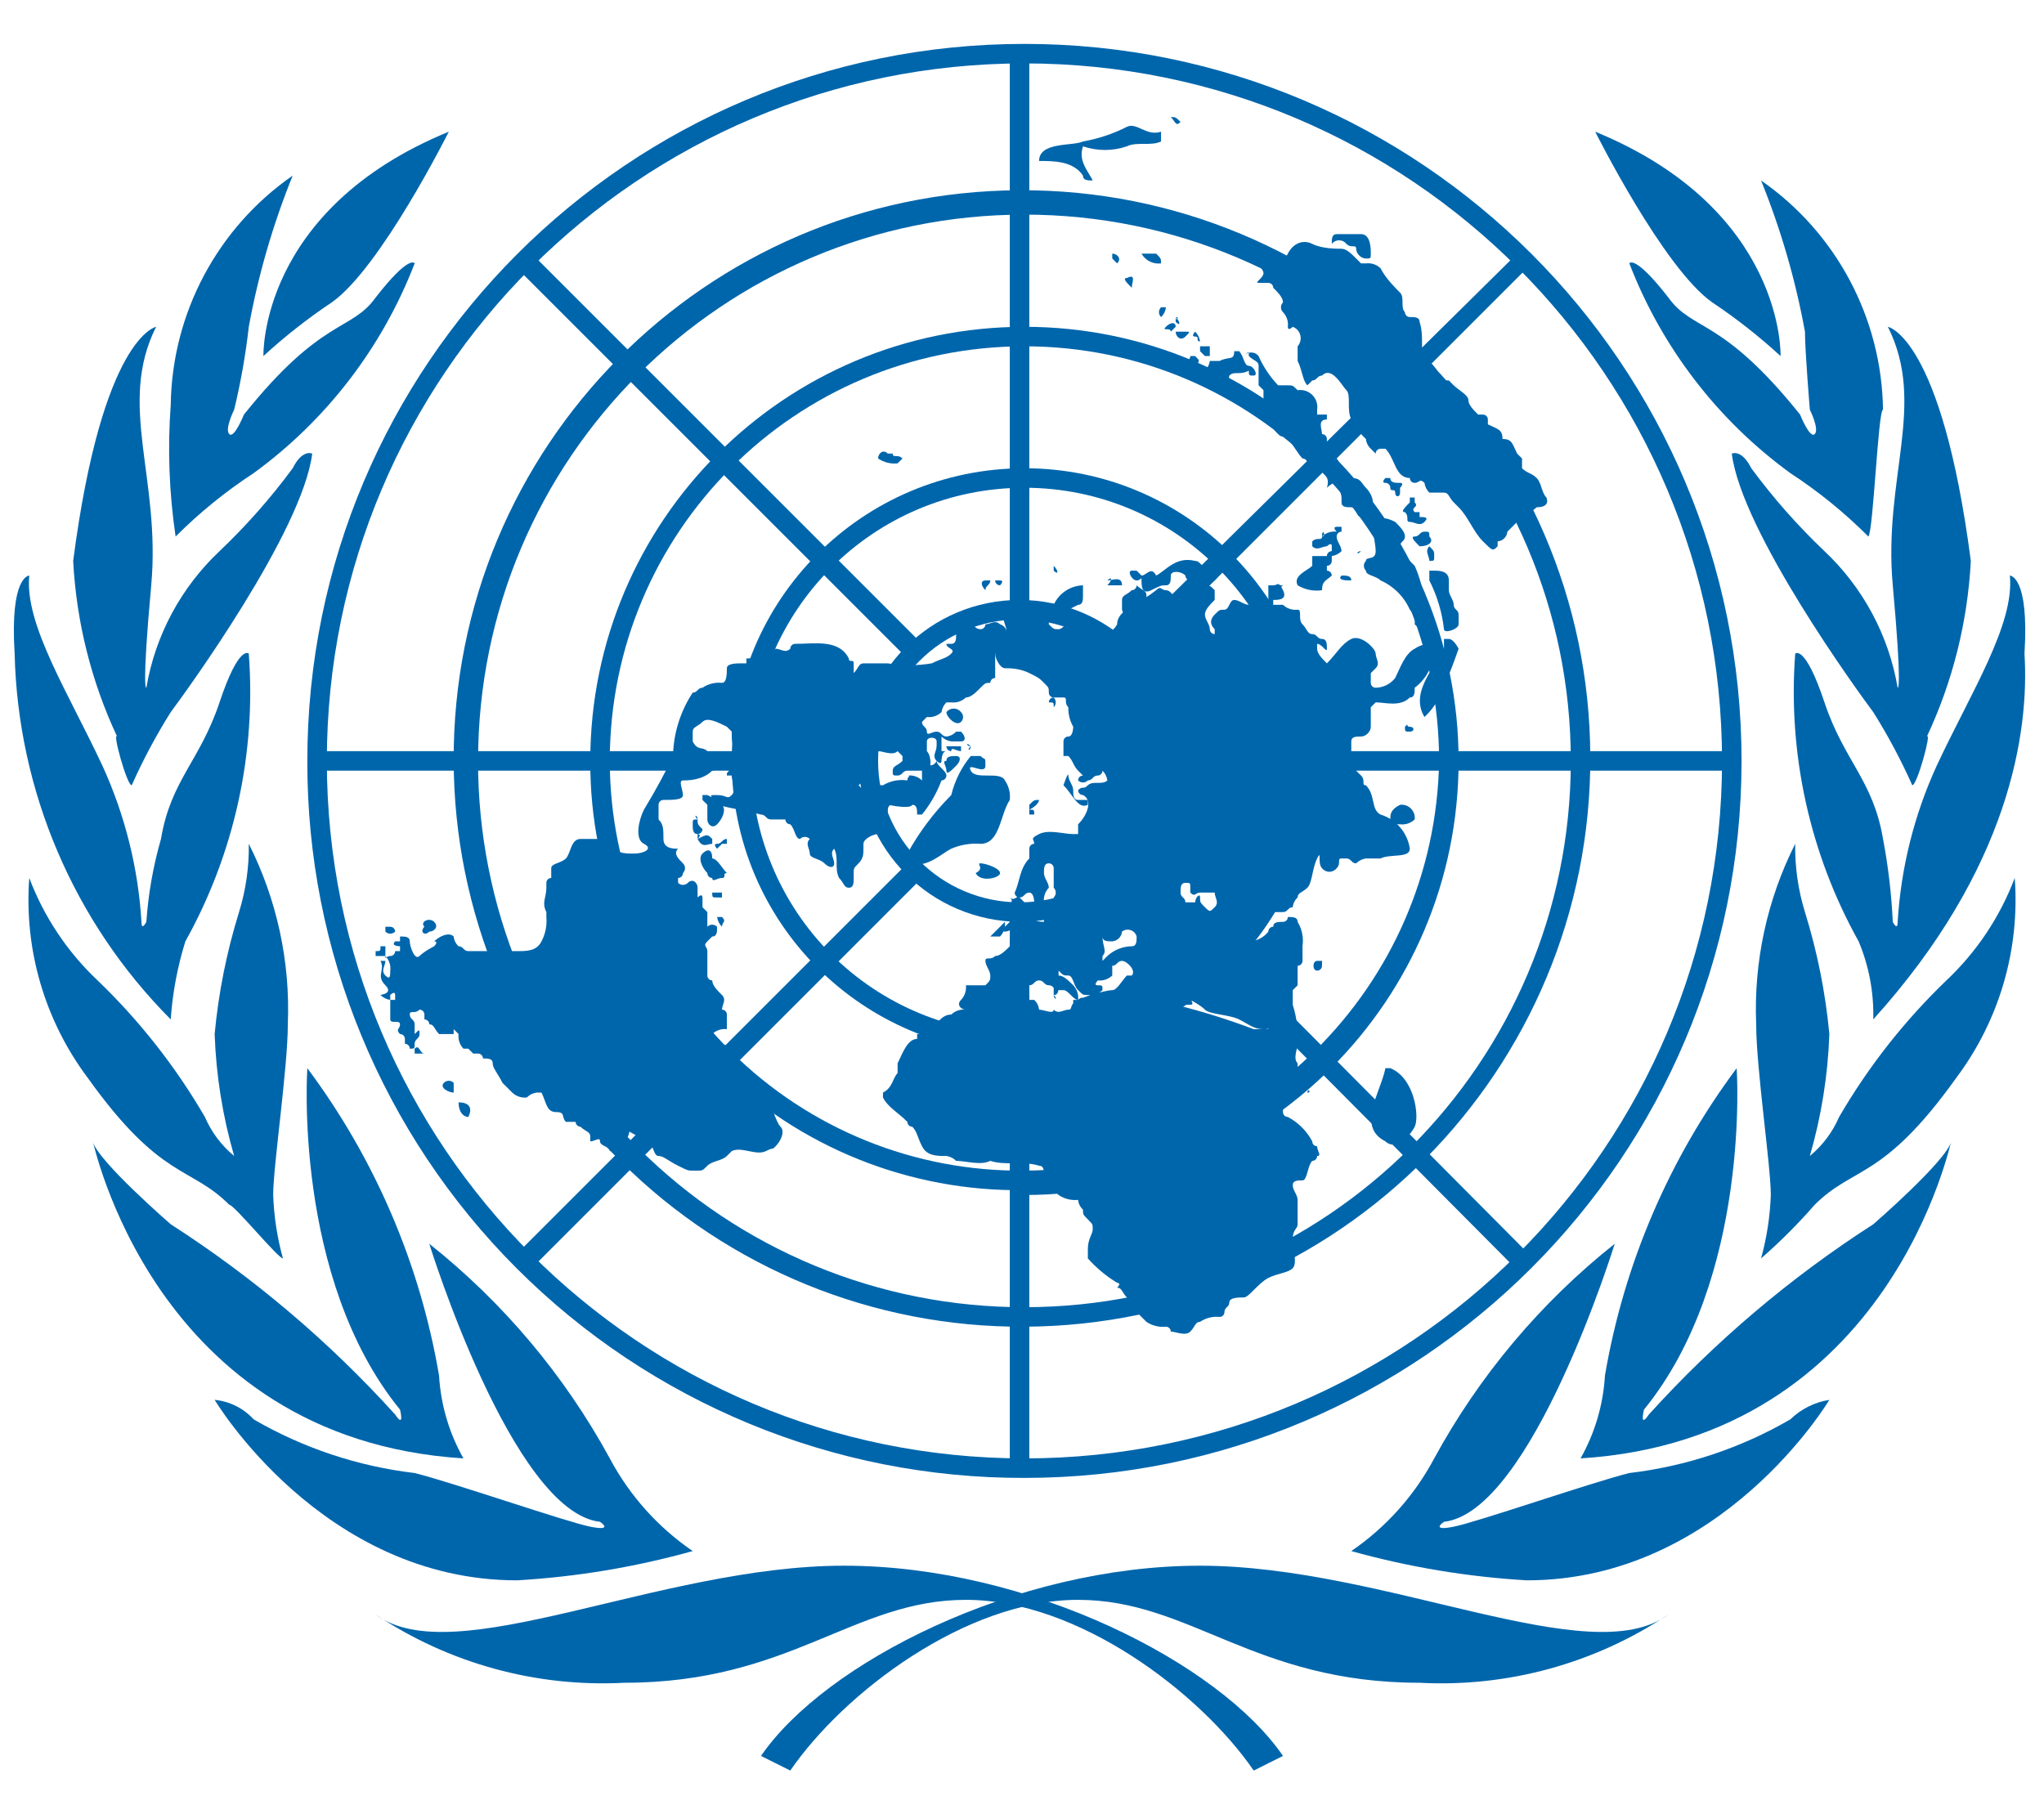
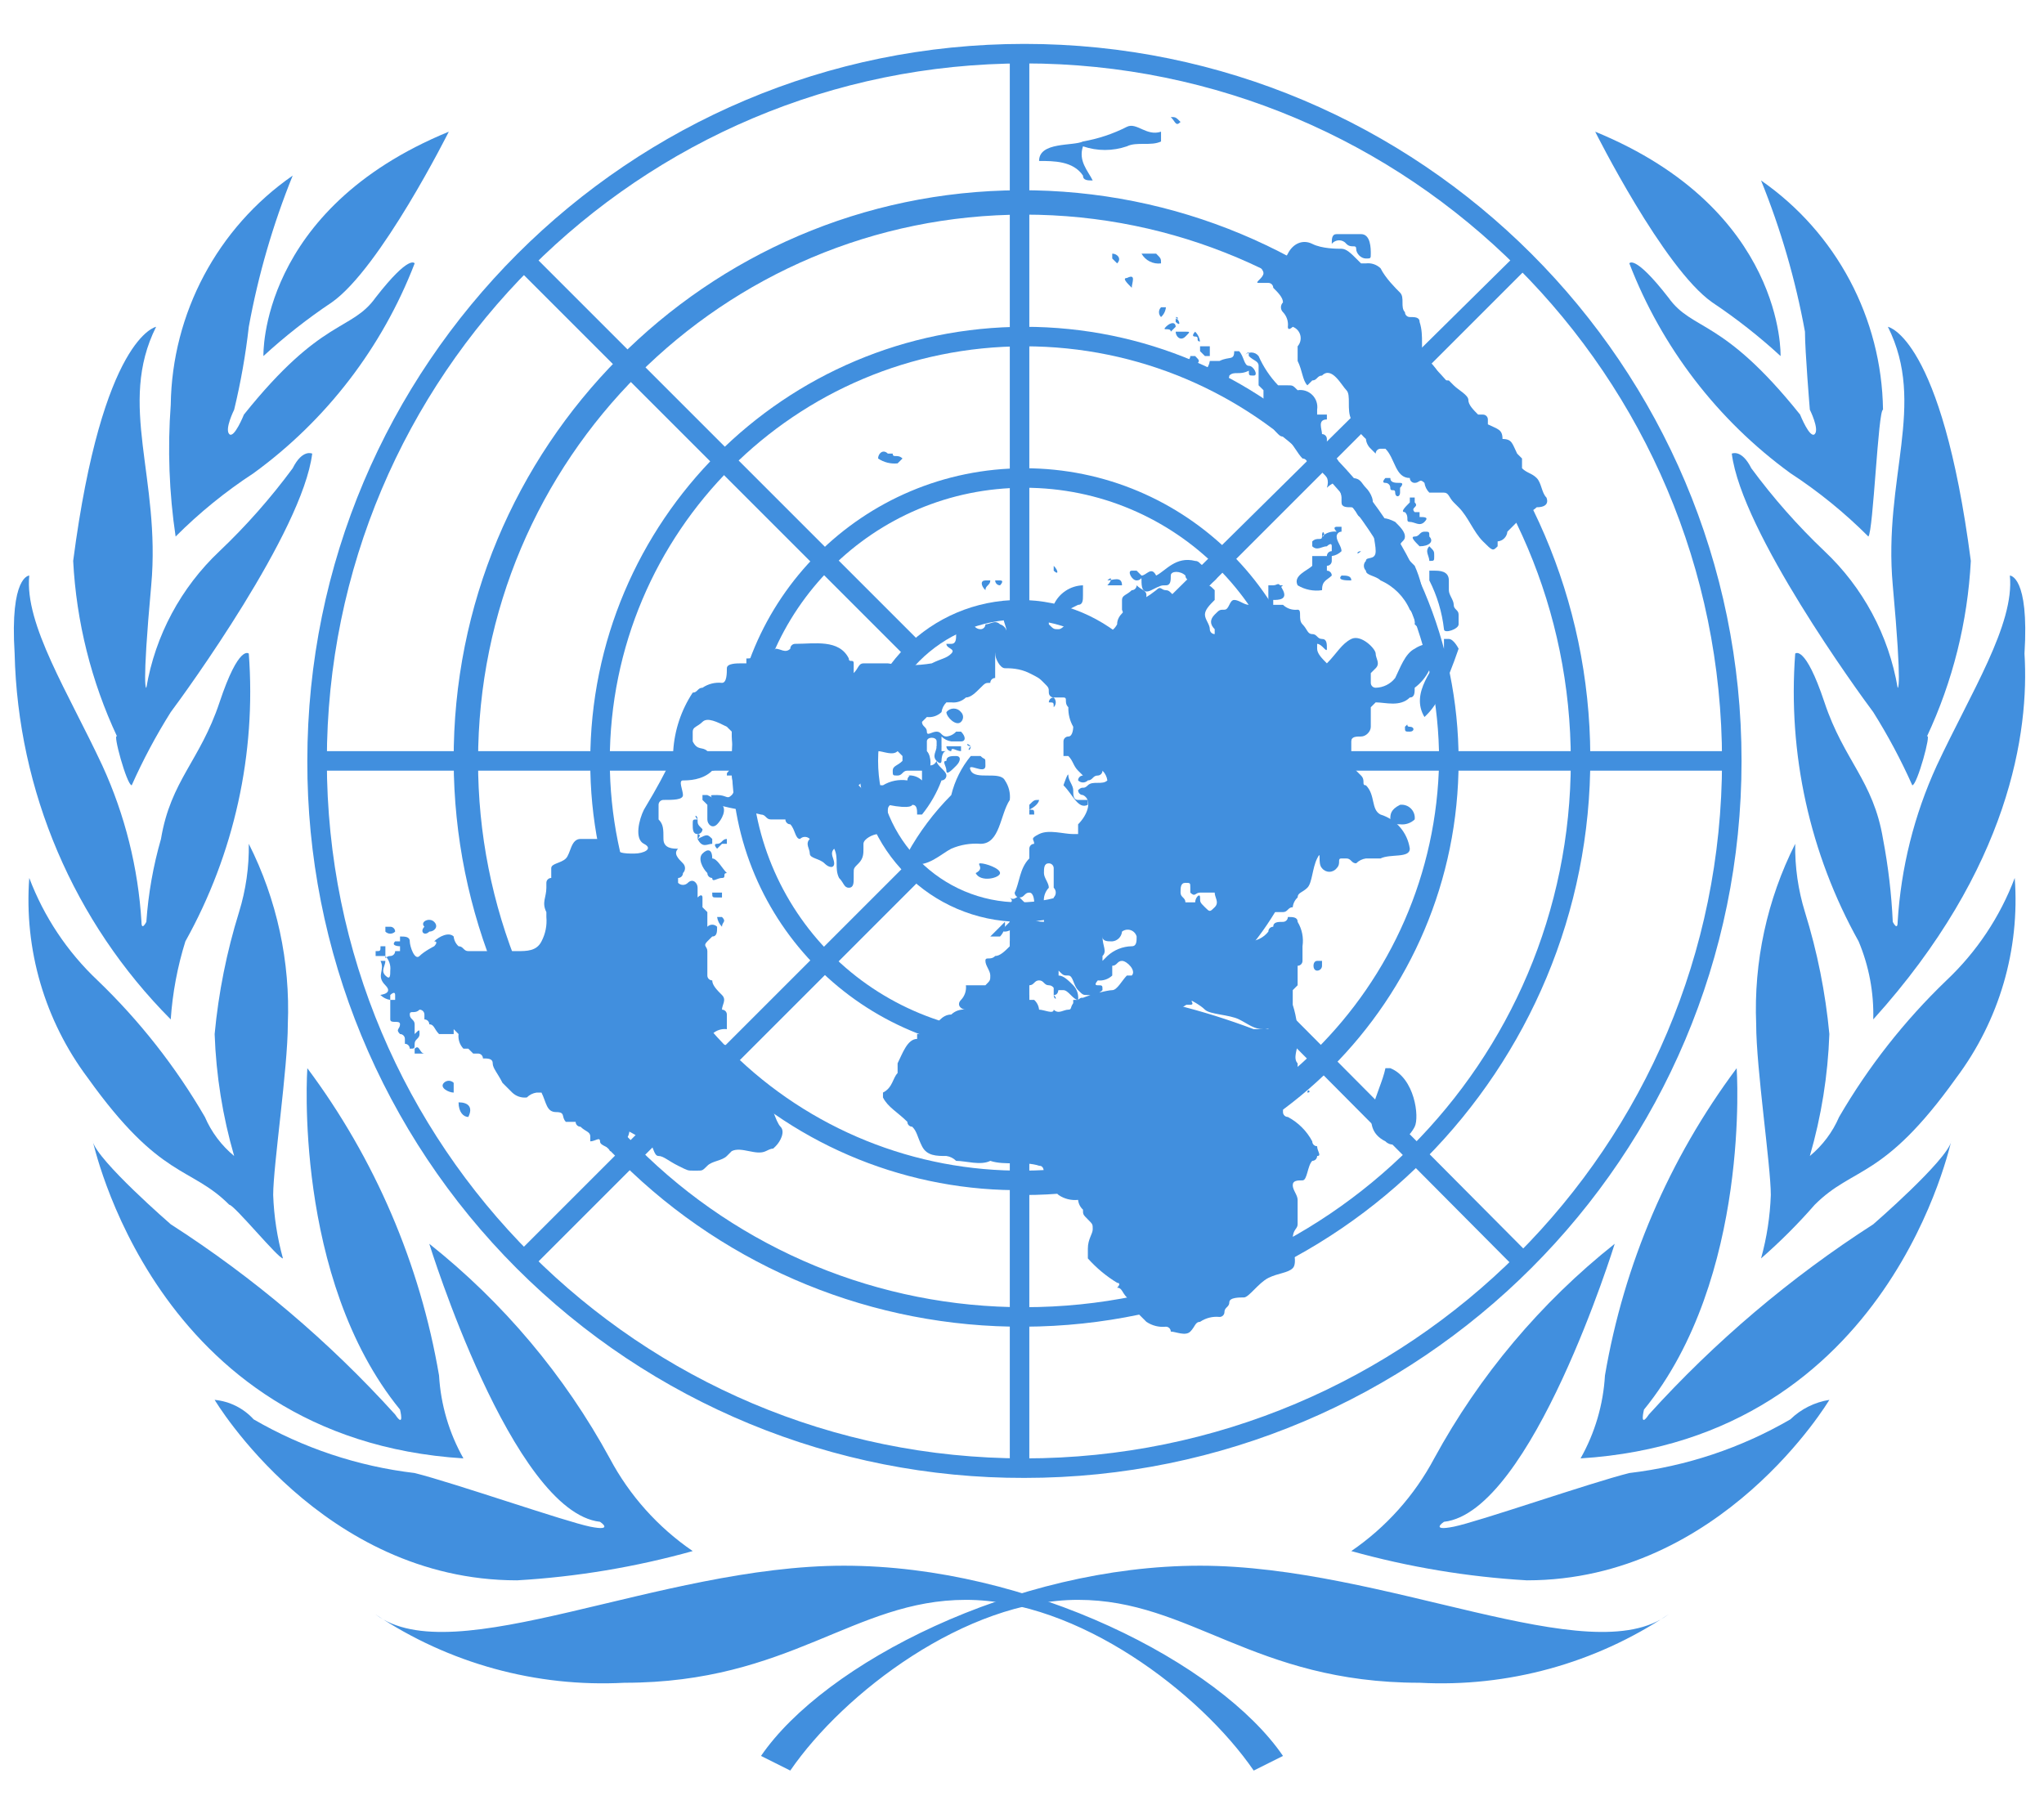
<svg xmlns="http://www.w3.org/2000/svg" id="Layer_1" data-name="Layer 1" viewBox="0 0 41.9 37">
  <defs>
-     <style>.cls-1{fill:#0066ac;}</style>
+     <style>.cls-1{fill:#418fde;}</style>
  </defs>
  <g id="Page-1">
    <g id="Artboard">
      <g id="ocha-logo">
        <g id="Group">
          <path id="Shape" class="cls-1" d="M17.6,15.6a3.3,3.3,0,1,1,3.3,3.3v-.4A2.9,2.9,0,1,0,18,15.6a2.9,2.9,0,0,0,2.9,2.9v.4a3.33,3.33,0,0,1-3.3-3.3" />
          <path id="Shape-2" data-name="Shape" class="cls-1" d="M15,15.6a6,6,0,1,1,6,6v-.4a5.6,5.6,0,1,0-5.6-5.6A5.59,5.59,0,0,0,21,21.2v.4a6,6,0,0,1-6-6" />
          <path id="Shape-3" data-name="Shape" class="cls-1" d="M12.1,15.6A8.9,8.9,0,1,1,21,24.5V24a8.54,8.54,0,0,0,8.5-8.4,8.5,8.5,0,1,0-17,0A8.41,8.41,0,0,0,21,24v.4a8.77,8.77,0,0,1-8.9-8.8" />
          <path id="Shape-4" data-name="Shape" class="cls-1" d="M9.3,15.6A11.65,11.65,0,1,1,21,27.2v-.4A11.2,11.2,0,1,0,9.8,15.6,11.18,11.18,0,0,0,21,26.8v.4A11.63,11.63,0,0,1,9.3,15.6" />
          <path id="Shape-5" data-name="Shape" class="cls-1" d="M6.3,15.6A14.7,14.7,0,1,1,21,30.3v-.4A14.3,14.3,0,1,0,6.7,15.6,14.3,14.3,0,0,0,21,29.9v.4A14.66,14.66,0,0,1,6.3,15.6" />
          <rect id="Rectangle-path" class="cls-1" x="20.7" y="1.1" width="0.4" height="11.4" />
          <polygon id="Shape-6" data-name="Shape" class="cls-1" points="10.6 5.5 10.9 5.2 18.9 13.2 18.6 13.5 10.6 5.5" />
          <rect id="Rectangle-path-2" data-name="Rectangle-path" class="cls-1" x="6.5" y="15.4" width="11.4" height="0.4" />
          <polygon id="Shape-7" data-name="Shape" class="cls-1" points="10.6 25.7 18.6 17.7 18.9 18 10.9 26 10.6 25.7" />
          <rect id="Rectangle-path-3" data-name="Rectangle-path" class="cls-1" x="20.7" y="18.7" width="0.4" height="11.4" />
          <rect id="Rectangle-path-4" data-name="Rectangle-path" class="cls-1" x="26.94" y="16.11" width="0.4" height="11.3" transform="translate(-7.45 25.47) rotate(-44.83)" />
          <rect id="Rectangle-path-5" data-name="Rectangle-path" class="cls-1" x="24.1" y="15.4" width="11.4" height="0.4" />
          <polygon id="Shape-8" data-name="Shape" class="cls-1" points="23 13.2 31.1 5.2 31.3 5.5 23.3 13.5 23 13.2" />
          <path id="Shape-9" data-name="Shape" class="cls-1" d="M18.7,16.5c.1,0,.1.1.1.2h.1a2.51,2.51,0,0,0,.4-.7.1.1,0,0,0,.1-.1c0-.1-.2-.2-.2-.3-.1.2-.3,0-.4.1v.1h.1V16h0a.37.37,0,0,0-.3-.1c.1,0,0,0,0,.1a.75.75,0,0,0-.5.1c-.1,0-.1,0-.2-.1-.1.1-.1.2-.2.2l-.1-.1c.1-.1.2-.1.2-.2v-.3c.1-.1.1-.2.2-.2s.3.1.4,0l.1.1v.1c-.1.1-.2.1-.2.2s0,.1.1.1.1-.1.2-.1.1,0,.1,0H19c.1,0,.1-.3,0-.4v-.2c0-.1.2-.1.2,0v.1s0,.1.1,0h0v-.2a.35.35,0,0,0,.2.1h.2c.1,0,.1-.1,0-.2h-.1a.31.31,0,0,1-.2.1c-.1,0-.1-.1-.2-.1s-.2.1-.2,0-.1-.1-.1-.2l.1-.1a.37.37,0,0,0,.3-.1.35.35,0,0,1,.1-.2h.1a.37.37,0,0,0,.3-.1c.1,0,.2-.1.3-.2s.1-.1.2-.1a.1.1,0,0,1,.1-.1v-.5a.1.1,0,0,1,.1-.1h-.1s-.1-.1,0-.1.2,0,.2-.1a.19.19,0,0,0-.1-.3c-.1-.1-.2,0-.3,0a.1.1,0,0,1-.1.1c-.1,0-.2-.1-.1-.2h0v-.1h-.1l-.3.3V13h0c0,.1,0,.2-.1.2h-.1c0,.1.2.1.1.2s-.2.1-.4.2a2.72,2.72,0,0,1-.9,0h-.5c-.1,0-.1.1-.2.2h0v-.2c0-.1-.1,0-.1-.1-.2-.4-.7-.3-1.1-.3a.1.1,0,0,0-.1.1c-.1.1-.2,0-.3,0l-.1.1c-.1,0-.2-.1-.3,0s-.1.1-.2.1v.1h-.1c-.1,0-.3,0-.3.1h0c0,.1,0,.3-.1.3a.6.6,0,0,0-.4.1c-.1,0-.1.1-.2.1a2.45,2.45,0,0,0-.4,1.2h0v.1c-.2.4-.3.6-.6,1.1-.1.2-.2.6,0,.7s0,.2-.2.2-.4,0-.4-.2-.2-.1-.3-.1h-.4c-.2,0-.2.3-.3.4s-.3.1-.3.2V18a.1.1,0,0,0-.1.1v.1c0,.2-.1.3,0,.5v.1a.9.9,0,0,1-.1.5c-.1.2-.3.2-.5.2h-1c-.1,0-.1-.1-.2-.1a.31.31,0,0,1-.1-.2c-.1-.1-.3,0-.4.1.1,0,0,.1,0,.1s-.2.1-.3.2-.2-.2-.2-.3-.1-.1-.2-.1v.1H8.1c-.1.1.1.1.1.1v.1H8.1a.1.1,0,0,1-.1.1H8c-.1,0-.1.1-.1,0v-.2H7.8c0,.1,0,.1-.1.1v.1h.2a.37.37,0,0,1,.1.3H8c0,.1,0,.2-.1.1s0-.2,0-.3H7.8c.1.2-.1.3.1.5s-.2.2-.1.2a.35.35,0,0,0,.2.1v-.1s.1-.1.1,0v.1H8v.4c0,.1.2,0,.2.1s-.1.1,0,.2a.1.1,0,0,1,.1.1v.1a.1.1,0,0,1,.1.1c.1,0,.1,0,.1-.1s.1-.1.1-.2,0-.1-.1,0V21c0-.1-.1-.1-.1-.2s.1,0,.2-.1a.1.1,0,0,1,.1.1v.1a.1.1,0,0,1,.1.1c.1,0,.1.1.2.2h.3v-.1l.1.1a.37.37,0,0,0,.1.3h.1l.1.1h.1a.1.1,0,0,1,.1.1h0c.1,0,.2,0,.2.1s.1.2.2.4a29772.51,29772.51,0,0,1,.2.2.37.37,0,0,0,.3.1.35.35,0,0,1,.2-.1h.1c.1.2.1.4.3.4s.1.1.2.2h.2a.1.1,0,0,0,.1.1c.1.1.2.1.2.2v.1c.1,0,.2-.1.2,0s.2.1.2.2h.1v-.1c0-.1.1,0,.2-.1s.1-.2.1-.2.2.1.3.2h.1c.1.1.1.3.2.3s.2.1.4.2.2.1.3.1h.1c.1,0,.1,0,.2-.1s.3-.1.4-.2l.1-.1c.2-.1.5.1.7,0s.1,0,.2-.1.2-.3.1-.4-.2-.5-.3-.7l-.3-.3h-.1c-.1,0-.1-.1-.1-.2a.1.1,0,0,1-.1-.1v-.3c-.1,0-.2-.1-.4-.1a.1.1,0,0,1-.1-.1v-.1a.37.37,0,0,1,.3-.1v-.3a.1.1,0,0,0-.1-.1c0-.1.1-.2,0-.3s-.2-.2-.2-.3a.1.1,0,0,1-.1-.1v-.5c0-.1-.1-.1,0-.2l.1-.1c.1,0,.1-.1.1-.2a.14.14,0,0,0-.2,0v-.3l-.1-.1v-.2s0-.1-.1,0v-.2c0-.1-.1-.2-.2-.1h0a.14.14,0,0,1-.2,0V18a.1.1,0,0,0,.1-.1.14.14,0,0,0,0-.2c-.1-.1-.2-.2-.1-.3-.1,0-.3,0-.3-.2s0-.3-.1-.4v-.3a.1.1,0,0,1,.1-.1c.2,0,.4,0,.4-.1s-.1-.3,0-.3.4,0,.6-.2c.1,0,.1-.1,0-.2a.35.35,0,0,0-.1-.2c-.1-.1-.2,0-.3-.2V15c0-.1.1-.1.2-.2s.3,0,.5.1l.1.1v.1c0,.2.1.4,0,.6s-.1.1-.1.2H15c0,.1.1.3,0,.4s-.1,0-.3,0-.1,0-.1.1l.1.1c.4.1.5.1.9.2.1,0,.1.1.2.1h.3a.1.1,0,0,0,.1.1c.1.1.1.3.2.3a.14.14,0,0,1,.2,0c-.1.1,0,.2,0,.3s.2.1.3.2.2.1.2,0-.1-.2,0-.3c.1.2,0,.4.1.6h0c.1.1.1.2.2.2s.1-.1.1-.2v-.1c0-.1,0-.1.1-.2s.1-.2.1-.3v-.1c0-.1.2-.2.3-.2V17c.1,0,0-.2.1-.2s.1-.1.1-.2.1-.1,0-.1c.5.1.5,0,.5,0" />
          <path id="Shape-10" data-name="Shape" class="cls-1" d="M14.5,16.3h-.1v.1l.1.1v.3c0,.1.1.2.2.1s.2-.3.1-.4-.1-.1-.3-.2" />
          <path id="Shape-11" data-name="Shape" class="cls-1" d="M14.3,17.2h0c.1.2.2.1.3.1v-.1c-.1-.1-.1-.1-.3,0,.1-.1,0-.1,0-.1v.1" />
          <path id="Shape-12" data-name="Shape" class="cls-1" d="M14.6,17.6c0-.2-.1-.2-.2-.1s0,.3.1.4a.1.1,0,0,0,.1.1c0,.1.1,0,.2,0s0-.1.1-.1c-.1-.1-.2-.3-.3-.3" />
          <path id="Shape-13" data-name="Shape" class="cls-1" d="M14.3,16.8c0-.1-.1-.1,0,0-.1,0-.1,0-.1.1s0,.2.1.2a.1.1,0,0,0,.1-.1c-.1-.1-.1-.1-.1-.2" />
          <path id="Shape-14" data-name="Shape" class="cls-1" d="M14.7,17.4l.1-.1h.1v-.1c-.1,0-.1.1-.2.1s0,.1,0,.1" />
          <path id="Shape-15" data-name="Shape" class="cls-1" d="M14.6,18.3c0,.1,0,.1.1.1h.1v-.1h-.2" />
          <path id="Shape-16" data-name="Shape" class="cls-1" d="M14.8,19c0-.1.1-.1,0-.2h-.1a.35.35,0,0,0,.1.2" />
          <path id="Shape-17" data-name="Shape" class="cls-1" d="M8.5,21.5v.1h.2c-.1,0-.1-.2-.2-.1" />
          <path id="Shape-18" data-name="Shape" class="cls-1" d="M9.1,22.2c-.1.1.1.2.2.2v-.2a.14.14,0,0,0-.2,0" />
          <path id="Shape-19" data-name="Shape" class="cls-1" d="M9.4,22.6c0,.2.1.3.2.3.1-.2,0-.3-.2-.3" />
          <path id="Shape-20" data-name="Shape" class="cls-1" d="M19.5,17.4a1.27,1.27,0,0,1,.6-.1c.4,0,.4-.6.6-.9a.6.6,0,0,0-.1-.4c-.1-.2-.6,0-.7-.2s.3.1.3-.1,0-.1-.1-.2h-.2a2,2,0,0,0-.4.8,5.38,5.38,0,0,0-.9,1.2c0,.1,0,.1.1.2.3.1.6-.2.8-.3" />
          <path id="Shape-21" data-name="Shape" class="cls-1" d="M21.3,16.4c-.1,0-.1,0-.2.1v.2h.1c0-.1,0-.1-.1-.1.2-.1.2-.2.2-.2" />
          <path id="Shape-22" data-name="Shape" class="cls-1" d="M20,17.9c.1.2.5.1.5,0s-.3-.2-.4-.2.1.1-.1.2" />
          <path id="Shape-23" data-name="Shape" class="cls-1" d="M20.5,19.2a.37.37,0,0,0,.1-.3l-.3.3h.2" />
          <path id="Shape-24" data-name="Shape" class="cls-1" d="M22.3,16.5v-.1h-.2c-.1,0-.1-.1-.1-.2s-.1-.2-.1-.3-.1.2-.1.2c.2.2.3.5.5.4" />
          <path id="Shape-25" data-name="Shape" class="cls-1" d="M19.9,15.3c-.1-.1-.1,0,0,0-.1.1,0,.1,0,0h0" />
          <path id="Shape-26" data-name="Shape" class="cls-1" d="M8.1,19.1A.1.1,0,0,0,8,19H7.9v.1a.14.14,0,0,0,.2,0" />
          <path id="Shape-27" data-name="Shape" class="cls-1" d="M8.8,19.1c.1,0,.2-.1.1-.2h0c-.1-.1-.3,0-.2.1-.1.1,0,.2.1.1" />
          <path id="Shape-28" data-name="Shape" class="cls-1" d="M20.2,12.1c0-.1.1-.1.1-.2h-.1c-.1,0-.1.1,0,.2h0" />
          <path id="Shape-29" data-name="Shape" class="cls-1" d="M20.5,12s.1-.1,0-.1h-.1a.1.1,0,0,0,.1.1" />
          <path id="Shape-30" data-name="Shape" class="cls-1" d="M19.4,14.6c0,.1.2.3.3.2a.14.14,0,0,0,0-.2.19.19,0,0,0-.3,0" />
          <path id="Shape-31" data-name="Shape" class="cls-1" d="M19.7,15.4v-.1h-.3a.1.1,0,0,0,.1.1c0-.1.1,0,.2,0" />
          <path id="Shape-32" data-name="Shape" class="cls-1" d="M19.4,15.6c-.1,0,0,.1,0,.2s.1,0,.2-.1.1-.2,0-.2-.2,0-.2.1" />
          <path id="Shape-33" data-name="Shape" class="cls-1" d="M19.2,15.3c0,.1-.1.2,0,.3s.1,0,.1,0,0-.2.1-.2h-.1v-.1h-.1" />
          <path id="Shape-34" data-name="Shape" class="cls-1" d="M26.8,22.4c.1,0,0-.1,0,0h0" />
          <path id="Shape-35" data-name="Shape" class="cls-1" d="M21,18.5h0l-.1-.1c0-.1-.1.1-.2,0h0c.1.1,0,.1-.1.2a.1.1,0,0,0,.1.1c0,.1-.1.1,0,.2l-.1.1s-.1.1,0,.1.2-.1.3-.1H21c.1,0,.1-.1.2-.2H21s-.1,0,0-.3h0" />
          <path id="Shape-36" data-name="Shape" class="cls-1" d="M21.6,20.4c0,.1.1.1,0,0,.1,0,.1-.1.1-.2h-.1v.2" />
          <path id="Shape-37" data-name="Shape" class="cls-1" d="M21.7,20.2c.1,0,0-.1,0-.1h-.1a.1.1,0,0,0,.1.1" />
          <path id="Shape-38" data-name="Shape" class="cls-1" d="M22.3,20.5h0c-.1,0-.1-.1-.2,0H22v.1c.2-.1.2-.1.3-.1" />
          <path id="Shape-39" data-name="Shape" class="cls-1" d="M23.3,20.4v-.1c-.1,0-.2.1-.3,0v.1h-.1c.2.1.3,0,.4,0" />
          <path id="Shape-40" data-name="Shape" class="cls-1" d="M23.7,20c0,.2.2.1.2,0s0-.1-.2,0l.1-.1a.1.1,0,0,1-.1.1" />
          <path id="Shape-41" data-name="Shape" class="cls-1" d="M28.5,16.8c0,.1.1.1.2.1a.37.37,0,0,0,.3-.1.27.27,0,0,0-.3-.3c-.2.1-.2.2-.2.3" />
          <path id="Shape-42" data-name="Shape" class="cls-1" d="M28.5,21.9h-.1c-.1.5-.6,1.2,0,1.5.2.2.5-.1.6-.3s0-1-.5-1.2" />
          <path id="Shape-43" data-name="Shape" class="cls-1" d="M27,19.7c-.1,0-.1.2,0,.2a.1.1,0,0,0,.1-.1v-.1H27" />
          <path id="Shape-44" data-name="Shape" class="cls-1" d="M27.4,24.8V25s.2-.1,0-.2h0" />
          <path id="Shape-45" data-name="Shape" class="cls-1" d="M29.7,13.1h-.1v.2c-.2.4-.7.9-.4,1.4h0a1.38,1.38,0,0,0,.3-.4,10.37,10.37,0,0,0,.4-1s-.1-.2-.2-.2" />
          <path id="Shape-46" data-name="Shape" class="cls-1" d="M28.8,14.9c0,.1,0,.1.1.1s.1-.1,0-.1,0-.1-.1,0" />
          <path id="Shape-47" data-name="Shape" class="cls-1" d="M23.7,11.8c-.1-.2-.2,0-.3,0l-.1-.1h-.1c-.1,0,0,.2.1.2s.1-.1.1,0,0,.3.2.2.2-.1.3-.1.1-.1.1-.2.2-.1.3,0a.1.1,0,0,0,.1.1c0,.1.1.1.2.1a.37.37,0,0,0,.3-.1.19.19,0,0,0,0-.3h-.2c-.1,0-.1-.1-.2-.1-.4-.1-.6.2-.8.3" />
          <path id="Shape-48" data-name="Shape" class="cls-1" d="M22.7,12H23c0-.2-.2-.1-.3-.1.1-.1.1,0,0,.1h0" />
          <path id="Shape-49" data-name="Shape" class="cls-1" d="M23.1,12.6c.1-.1.3-.2.4-.3v-.1h0c0-.1-.1-.1-.2-.2a.1.1,0,0,1-.1.1c-.1.1-.2.1-.2.2v.2c.1.3.1.2.1.1" />
          <path id="Shape-50" data-name="Shape" class="cls-1" d="M21.6,11.6v.1c.1.1.1,0,0-.1h0" />
          <path id="Shape-51" data-name="Shape" class="cls-1" d="M18,9.4a.6.6,0,0,0,.4.1l.1-.1c-.1-.1-.2,0-.2-.1h-.1c-.1-.1-.2,0-.2.1h0" />
          <path id="Shape-52" data-name="Shape" class="cls-1" d="M27.1,11c0,.1-.1,0-.2.1v.1c.1.1.2,0,.3,0h0s.1-.1.1,0v.1a.1.1,0,0,0-.1.1h-.3v.2c-.1.1-.4.2-.3.4a.75.75,0,0,0,.5.1h0c0-.2.1-.2.2-.3a.1.1,0,0,0-.1-.1v-.1a.1.1,0,0,0,.1-.1v-.1a.35.35,0,0,0,.2-.1c0-.1-.1-.2-.1-.3a.1.1,0,0,1,.1-.1v-.1h-.1s-.1,0,0,.1a.37.37,0,0,0-.3.1c0-.2.1,0,0,0" />
          <path id="Shape-53" data-name="Shape" class="cls-1" d="M26.1,12c0,.1.1.1.2,0h-.2" />
          <path id="Shape-54" data-name="Shape" class="cls-1" d="M27.5,11.8c-.1.1.1.1.2.1h0c0-.1-.1-.1-.2-.1" />
          <path id="Shape-55" data-name="Shape" class="cls-1" d="M27.9,11.3h0c-.1,0-.1.1,0,0h0" />
          <path id="Shape-56" data-name="Shape" class="cls-1" d="M25.6,7.3c.1.1.2.1.2.2v.4l.1.1v.2c0,.1.1.3.1.4a.1.1,0,0,1,.1.1c0,.1,0,.1.1.2s.1,0,.2.1.2.3.3.4a.1.1,0,0,1,.1.1v.1c.2,0,.5.1.4.4.1-.1.2-.1.2-.2s.1-.3,0-.4-.1-.1-.2-.2V9a.1.1,0,0,0-.1-.1c0-.1-.1-.3.1-.3V8.5H27V8.4a.35.35,0,0,0-.4-.4c-.1-.1-.1-.1-.2-.1h-.2a2.09,2.09,0,0,1-.4-.6.19.19,0,0,0-.3,0c.1-.1.1-.1.1,0h0" />
          <path id="Shape-57" data-name="Shape" class="cls-1" d="M24.7,7.6a.14.14,0,0,0,0,.2h.4a.1.1,0,0,0,.1-.1c.1-.1.2,0,.4-.1,0,.1,0,.1.1.1s0-.2-.1-.2-.1-.2-.2-.3h-.1c0,.2-.1.1-.3.2v.1h0V7.4h-.2a.35.35,0,0,1-.1.2" />
          <path id="Shape-58" data-name="Shape" class="cls-1" d="M22.4,3.7c-.1-.2-.3-.4-.2-.7a1.39,1.39,0,0,0,.9,0c.2-.1.5,0,.7-.1V2.7c-.3.1-.5-.2-.7-.1a3.18,3.18,0,0,1-.9.3c-.2.1-.9,0-.9.4.3,0,.7,0,.9.3,0,.1.1.1.2.1" />
          <path id="Shape-59" data-name="Shape" class="cls-1" d="M23.4,5.2a.4.4,0,0,0,.4.2c0-.1,0-.1-.1-.2h-.3" />
          <path id="Shape-60" data-name="Shape" class="cls-1" d="M23.1,5.7c-.1,0,0,.1.1.2,0-.1.1-.3-.1-.2" />
          <path id="Shape-61" data-name="Shape" class="cls-1" d="M22.9,5.4h0c.1-.1,0-.2-.1-.2v.1l.1.1" />
          <path id="Shape-62" data-name="Shape" class="cls-1" d="M23.8,6.5h0a.31.31,0,0,0,.1-.2h-.1a.14.14,0,0,0,0,.2" />
          <path id="Shape-63" data-name="Shape" class="cls-1" d="M24.1,6.5v.1c.1.1.1,0,0-.1h0c.1,0,0,.1,0,0" />
          <path id="Shape-64" data-name="Shape" class="cls-1" d="M24,6.8h0l.1-.1h0c0-.1-.1-.1-.2,0s.1,0,.1.1" />
          <path id="Shape-65" data-name="Shape" class="cls-1" d="M24.1,6.8h0c0,.1.1.2.2.1s.1-.1,0-.1Z" />
          <path id="Shape-66" data-name="Shape" class="cls-1" d="M24.6,7h0a.35.35,0,0,0-.1-.2s-.1.1,0,.1,0,.1.1.1" />
          <path id="Shape-67" data-name="Shape" class="cls-1" d="M24.7,7.3h.1V7.2h0V7.1h-.2v.1l.1.1" />
          <path id="Shape-68" data-name="Shape" class="cls-1" d="M24.5,7.5h0c.1-.1.1-.1,0-.2h-.1a.1.1,0,0,1-.1.1c.1.1.1.1.2.1" />
          <path id="Shape-69" data-name="Shape" class="cls-1" d="M24.2,2.5h0c-.1-.1-.1-.1-.2-.1.1.1.1.2.2.1" />
          <path id="Shape-70" data-name="Shape" class="cls-1" d="M27.6,5c.1.1.2,0,.2.1s.1.2.2.2.1,0,.1-.1,0-.4-.2-.4h-.5c-.1,0-.1.1-.1.2a.19.19,0,0,1,.3,0" />
          <path id="Shape-71" data-name="Shape" class="cls-1" d="M31.7,10.2c-.1-.1-.1-.3-.2-.4s-.2-.1-.3-.2V9.4l-.1-.1C31,9.1,31,9,30.8,9c0-.2-.1-.2-.3-.3V8.6a.1.1,0,0,0-.1-.1h-.1c-.1-.1-.2-.2-.2-.3s-.2-.2-.3-.3l-.1-.1c-.1,0-.2,0-.2-.1s-.2-.3-.3-.4,0-.4-.1-.7c0-.1-.1-.1-.2-.1a.1.1,0,0,1-.1-.1c-.1-.1,0-.3-.1-.4s-.3-.3-.4-.5a.37.37,0,0,0-.3-.1h-.1l-.1-.1c-.1-.1-.2-.2-.3-.2s-.4,0-.6-.1-.4,0-.5.2-.3.2-.5.2,0,.1,0,.2-.2.2-.1.2H26a.1.1,0,0,1,.1.1c.1.1.2.2.2.3a.14.14,0,0,0,0,.2.37.37,0,0,1,.1.3c0,.1.1,0,.1,0a.25.25,0,0,1,.1.4v.3c.1.2.1.4.2.5l.1-.1c.1,0,.1-.1.2-.1.2-.2.4.2.5.3s0,.4.1.6A1.38,1.38,0,0,0,28,9a.31.31,0,0,0,.1.2l.1.1a.1.1,0,0,1,.1-.1h.1c.2.2.2.6.5.6a.1.1,0,0,0,.1.1c.1,0,.1-.1.2,0a.35.35,0,0,0,.1.2h.3c.1,0,.1.1.2.2l.1.1c.2.2.3.5.5.7s.2.2.3.1v-.1a.22.22,0,0,0,.2-.2l.3-.3h0c.1-.1.2-.1.3-.2.3,0,.2-.2.2-.2" />
          <path id="Shape-72" data-name="Shape" class="cls-1" d="M27.5,10.3c0,.1.1.1.2.1s.1.2.2.2.1-.1.1-.2h.1c.1-.1,0-.3-.1-.4s-.1-.2-.3-.2-.1,0-.2.1,0,.2,0,.3v.1" />
          <path id="Shape-73" data-name="Shape" class="cls-1" d="M28.2,10.7c-.1.2,0,.4,0,.6s-.2.1-.2.2a.14.14,0,0,0,0,.2c0,.1.2.1.3.2a1.17,1.17,0,0,1,.6.6.37.37,0,0,1,.1.3c.1.1.2.1.2.2s.1.1.1,0a.3.3,0,0,0,0-.4c-.1-.1-.1-.1-.1-.2a2.35,2.35,0,0,0-.2-.8l-.3-.3v-.1c0-.1.1-.1.1-.2s-.1-.2-.2-.3h0c-.2-.1-.3-.1-.4,0" />
          <path id="Shape-74" data-name="Shape" class="cls-1" d="M29.7,12.1v-.2c0-.2-.2-.2-.3-.2h-.1v.2a2.93,2.93,0,0,1,.3,1c0,.1.3,0,.3-.1v-.2c0-.1-.1-.1-.1-.2s-.1-.2-.1-.3" />
          <path id="Shape-75" data-name="Shape" class="cls-1" d="M29.3,11.2c-.1.1,0,.2,0,.3h0c.1,0,.1,0,.1-.1s0-.1-.1-.2h0" />
          <path id="Shape-76" data-name="Shape" class="cls-1" d="M29.3,11c0-.1,0-.1-.1-.1s-.1.1-.2.1,0,.1.1.2h0c.2,0,.3-.1.2-.2h0" />
          <path id="Shape-77" data-name="Shape" class="cls-1" d="M28.8,10.5c.1.1,0,.2.1.2s.2.1.3,0,0-.1-.1-.1v-.1H29c-.1-.1.1-.1,0-.2v-.1h-.1v.1c-.1.1-.2.2-.1.2" />
          <path id="Shape-78" data-name="Shape" class="cls-1" d="M28.7,9.9c-.1,0-.2,0-.2-.1h-.1s-.1.1,0,.1a.1.1,0,0,1,.1.1c0,.1.1,0,.1.1s.1.1.1,0V10h0s.1-.1,0-.1" />
          <path id="Shape-79" data-name="Shape" class="cls-1" d="M21.6,14.5h0a.14.14,0,0,0,0-.2.1.1,0,0,0-.1.1h0c.1,0,.1,0,.1.1" />
          <path id="Shape-80" data-name="Shape" class="cls-1" d="M29.4,13.2a.6.6,0,0,0-.4.1c-.2.1-.3.4-.4.6a.52.52,0,0,1-.4.2.1.1,0,0,1-.1-.1v-.2l.1-.1c.1-.1,0-.2,0-.3s-.3-.4-.5-.3-.3.3-.5.5h0c-.1-.1-.2-.2-.2-.3v-.1c.1,0,.2.2.2.1s0-.2-.1-.2-.1-.1-.2-.1-.1-.1-.2-.2,0-.3-.1-.3a.37.37,0,0,1-.3-.1h-.2v-.1c.1,0,.3,0,.2-.2s-.1-.1-.2-.1H26v.3a.37.37,0,0,1-.3.1h-.1c-.1,0-.2-.1-.3-.1s-.1.2-.2.2-.1,0-.2.1-.1.2,0,.3V13a.1.1,0,0,1-.1-.1c0-.1-.1-.2-.1-.3s.1-.2.2-.3v-.2c-.1-.1-.1-.1-.2-.1s-.3.4-.5.3-.2-.2-.3-.2-.1-.1-.2,0a2.19,2.19,0,0,1-.5.3c-.1.1-.3.2-.3.4a.38.38,0,0,1-.6.1c-.1-.1-.2-.2-.3-.2s-.2.2-.3.2-.1,0-.2-.1v-.1l.6-.3c.1,0,.1-.1.1-.2V12a.68.68,0,0,0-.6.4.1.1,0,0,1-.1.1c-.2,0-.3.1-.5,0l-.1-.2c-.1.1-.1.2-.2.2l-.1.1c-.1.1.1.3,0,.4s-.2.1-.3.1v.2c0,.1.1,0,.1.1s.1.3.2.3.3,0,.5.1.2.1.3.2.1.1.1.2a.1.1,0,0,0,.1.1h.2c.1,0,0,.1.1.2a.76.76,0,0,0,.1.4s0,.2-.1.2a.1.1,0,0,0-.1.1v.3h.1c.1.1.1.2.2.3l.1.1a.1.1,0,0,0-.1.1.14.14,0,0,0,.2,0c.1,0,.1-.1.2-.1a.1.1,0,0,0,.1-.1.35.35,0,0,1,.1.2c-.1.1-.3,0-.4.1s-.1,0-.2.1a.1.1,0,0,0,.1.1c.2.1.1.4-.1.6v.2H22c-.2,0-.5-.1-.7,0s-.1.1-.1.2h0a.1.1,0,0,0-.1.1v.2c-.2.2-.2.5-.3.7a.1.1,0,0,0,.1.1c.1,0,.1-.1.2-.1s.1.2.1.2.2.1.2,0a.37.37,0,0,1,.1-.3c0-.1-.1-.2-.1-.3s0-.2.1-.2a.1.1,0,0,1,.1.1v.4a.14.14,0,0,1,0,.2.1.1,0,0,1-.1.1v.2c-.1.1-.1.1-.1.2-.2,0-.4-.1-.3-.3-.1,0-.1,0-.2.1V19c-.1.1-.1.2-.2.3v.1c-.1.1-.2.2-.3.2h0c-.1.1-.2,0-.2.1s.1.2.1.3,0,.1-.1.2h-.4a.37.37,0,0,1-.1.3c-.1.1,0,.2.1.2s.1.2.2.2.1.1.2.1a.22.22,0,0,0,.2-.2c0-.1.1,0,.2,0h.1a.14.14,0,0,0,0-.2l.4-.4c.1,0,.1-.1.2-.1s.1.1.2.1.1.1.2.1h.1c.1,0,.2.2.3.2h0a.37.37,0,0,0-.1-.3c-.1-.1-.2-.2-.3-.2v-.1h0c.1.1.1.1.2.1s.1.2.2.3.1.1.2.1a.37.37,0,0,0,.3-.1c0-.1,0-.1-.1-.1s0-.1.1-.2,0-.2,0-.3v-.1h0c.1-.1,0-.2,0-.4h0c0,.1.1.1.2.1a.22.22,0,0,0,.2-.2.19.19,0,0,1,.3.1c0,.1,0,.2-.1.2a.76.76,0,0,0-.5.2l-.1.1c-.1.1-.1.1-.1.2l-.1.1a.1.1,0,0,1,.1.1.37.37,0,0,0,.3-.1v-.2c.1,0,.1-.1.2-.1s.3.2.2.3h-.1c-.1.1-.2.3-.3.3s-.5.1-.7.2-.1.2-.2.2-.2.1-.3,0h0c0,.1-.2,0-.3,0a.31.31,0,0,0-.1-.2h-.1v-.1h-.8a.1.1,0,0,0-.1.1l-.1.1a.37.37,0,0,1-.3.1.37.37,0,0,0-.3.1c-.2,0-.3.2-.4.3a.37.37,0,0,1-.3.1v.1c-.2,0-.3.3-.4.5V22c-.1.1-.1.3-.3.4v.1c.1.2.3.3.5.5a.1.1,0,0,0,.1.1c.1.1.1.2.2.4s.3.2.5.2a.35.35,0,0,1,.2.1c.2,0,.5.1.7,0,.3.1.7,0,1,.1.1,0,.1.1.1.2s.2.3.3.4a.6.6,0,0,0,.4.1.31.31,0,0,0,.1.2c0,.1,0,.1.1.2s.1.1.1.2-.1.2-.1.4v.2a2.65,2.65,0,0,0,.6.5s.1,0,0,.1c.1,0,.1.1.2.2s0,.1.1.2l.3.3a.6.6,0,0,0,.4.1.1.1,0,0,1,.1.1c.1,0,.3.1.4,0s.1-.2.2-.2A.6.6,0,0,1,25,27a.1.1,0,0,0,.1-.1c0-.1.1-.1.1-.2s.2-.1.3-.1.3-.3.5-.4.4-.1.5-.2,0-.4,0-.6.1-.2.1-.3v-.5c0-.1-.1-.2-.1-.3s.1-.1.2-.1.1-.3.2-.4a.1.1,0,0,0,.1-.1c.1,0,0-.1,0-.2a.1.1,0,0,1-.1-.1,1.21,1.21,0,0,0-.5-.5.1.1,0,0,1-.1-.1v-.1c-.1,0,0-.1-.1-.1h.1c.1-.1.1-.3.2-.4a.1.1,0,0,0,.1-.1v-.3c-.1-.1,0-.3,0-.4a2.2,2.2,0,0,0-.1-.8c0-.1-.1-.1-.2-.1a.1.1,0,0,1-.1.1.31.31,0,0,1-.1.2c0,.1-.2.1-.2.2s0,.1-.1.2l-.1.1c.4-.3.3-.3.3-.2h-.3a14.24,14.24,0,0,0-1.6-.5h.3c.1,0,0-.1,0-.1s.2.1.3.2.5.1.7.2.3.2.5.2.3-.1.4-.1v-.1c.1-.1.2-.2.2-.3v-.3l.1-.1v-.4a.1.1,0,0,0,.1-.1v-.3a.75.75,0,0,0-.1-.5c0-.1-.1-.1-.2-.1a.1.1,0,0,1-.1.1c-.1,0-.2,0-.2.1a.1.1,0,0,0-.1.1.52.52,0,0,1-.4.2c-.1,0-.2,0-.2-.1s.2-.2.4-.2l.1-.1a.22.22,0,0,1,.2-.2h.2c.1,0,.1-.1.2-.1a.31.31,0,0,1,.1-.2c0-.1.1-.1.2-.2s.1-.4.2-.6,0,.1.1.2a.19.19,0,0,0,.3,0c.1-.1,0-.2.1-.2h.1c.1,0,.1.1.2.1a.35.35,0,0,1,.2-.1h.3c.2-.1.6,0,.6-.2a.86.86,0,0,0-.6-.7c-.2-.1-.1-.4-.3-.6-.1,0,0-.1-.1-.2l-.1-.1-.1-.1v-.5c0-.1.1-.1.2-.1s.2-.1.2-.2v-.4l.1-.1c.2,0,.5.1.7-.1.1,0,.1-.1.1-.2a1,1,0,0,0,.4-.8c-.1.1,0,.1,0-.1.1.1.1,0,0,0m-4.5,5.4h0c-.1.1-.1.1-.2,0s-.1-.1-.1-.2-.1,0-.1.1h-.2c0-.1-.1-.1-.1-.2s0-.2.1-.2.1,0,.1.1h0v.1c.1.1.1,0,.2,0h.3c0,.1.1.2,0,.3h0" />
          <path id="Shape-81" data-name="Shape" class="cls-1" d="M15.6,36c1.3-1.9,5.2-3.9,9-3.9s8,2.2,9.6,1a8.38,8.38,0,0,1-5.1,1.4c-3.4,0-4.7-1.7-7-1.7s-4.8,1.9-5.9,3.5Z" />
          <path id="Shape-82" data-name="Shape" class="cls-1" d="M27.7,31.8a5.34,5.34,0,0,0,1.7-1.9,14.44,14.44,0,0,1,3.7-4.4s-1.7,5.5-3.5,5.7c0,0-.3.2.2.1s2.8-.9,3.6-1.1a8.58,8.58,0,0,0,3.3-1.1,1.48,1.48,0,0,1,.8-.4s-2.2,3.7-6.2,3.7a17.1,17.1,0,0,1-3.6-.6" />
          <path id="Shape-83" data-name="Shape" class="cls-1" d="M32.4,29.9a3.92,3.92,0,0,0,.5-1.7,14.64,14.64,0,0,1,2.7-6.3s.3,4.3-1.9,7c0,0-.1.4.1.1a22.93,22.93,0,0,1,4.6-3.9s1.5-1.3,1.6-1.7c0-.1-1.2,6.1-7.6,6.5" />
          <path id="Shape-84" data-name="Shape" class="cls-1" d="M36.1,25.8a5.62,5.62,0,0,0,.2-1.3c0-.6-.3-2.6-.3-3.5a7.53,7.53,0,0,1,.8-3.7,4.5,4.5,0,0,0,.2,1.4,12.29,12.29,0,0,1,.5,2.5,10.27,10.27,0,0,1-.4,2.5,2.13,2.13,0,0,0,.6-.8,12.81,12.81,0,0,1,2.2-2.8A5.62,5.62,0,0,0,41.3,18a6.08,6.08,0,0,1-1.2,4.1c-1.5,2.1-2.1,1.8-2.9,2.6a11.41,11.41,0,0,1-1.1,1.1" />
          <path id="Shape-85" data-name="Shape" class="cls-1" d="M38.4,20.9a3.87,3.87,0,0,0-.3-1.6,10.5,10.5,0,0,1-1.3-5.9s.2-.2.6,1,1,1.6,1.2,2.8a12,12,0,0,1,.2,1.7s.1.2.1,0a9,9,0,0,1,.8-3.2c.7-1.5,1.6-2.9,1.5-3.9,0,0,.4,0,.3,1.6.1,1.6-.3,4.4-3.1,7.5" />
          <path id="Shape-86" data-name="Shape" class="cls-1" d="M39.2,16.1a12,12,0,0,0-.8-1.5c-.3-.4-2.7-3.7-2.9-5.3,0,0,.2-.1.4.3a12.94,12.94,0,0,0,1.5,1.7,5,5,0,0,1,1.5,2.8s.1.1-.1-2.1.7-3.7-.1-5.3c0,0,1.1.2,1.7,4.8a9.68,9.68,0,0,1-.9,3.6c.1-.1-.2,1-.3,1" />
          <path id="Shape-87" data-name="Shape" class="cls-1" d="M38.3,11a9.94,9.94,0,0,0-1.6-1.3,9.58,9.58,0,0,1-3.3-4.3s.1-.2.8.7c.5.7,1.1.4,2.7,2.4,0,0,.2.5.3.4s-.1-.5-.1-.5S37,7.2,37,6.8a15.83,15.83,0,0,0-.9-3.1,5.82,5.82,0,0,1,2.5,4.7c-.1,0-.2,2.5-.3,2.6" />
          <path id="Shape-88" data-name="Shape" class="cls-1" d="M36.5,7.3s.1-3-3.8-4.6c0,0,1.4,2.8,2.4,3.5a11.57,11.57,0,0,1,1.4,1.1" />
          <path id="Shape-89" data-name="Shape" class="cls-1" d="M26.3,36c-1.3-1.9-5.2-3.9-9-3.9s-8,2.2-9.6,1a8.38,8.38,0,0,0,5.1,1.4c3.4,0,4.7-1.7,7-1.7s4.8,1.9,5.9,3.5Z" />
          <path id="Shape-90" data-name="Shape" class="cls-1" d="M14.2,31.8a5.34,5.34,0,0,1-1.7-1.9,14.44,14.44,0,0,0-3.7-4.4s1.7,5.5,3.5,5.7c0,0,.3.2-.2.1s-2.8-.9-3.6-1.1a8.58,8.58,0,0,1-3.3-1.1,1.24,1.24,0,0,0-.8-.4s2.2,3.7,6.2,3.7a17.1,17.1,0,0,0,3.6-.6" />
          <path id="Shape-91" data-name="Shape" class="cls-1" d="M9.5,29.9A3.92,3.92,0,0,1,9,28.2a14.64,14.64,0,0,0-2.7-6.3s-.3,4.3,1.9,7c0,0,.1.4-.1.1a22.93,22.93,0,0,0-4.6-3.9S2,23.8,1.9,23.4c0-.1,1.2,6.1,7.6,6.5" />
          <path id="Shape-92" data-name="Shape" class="cls-1" d="M5.8,25.8a5.62,5.62,0,0,1-.2-1.3c0-.6.3-2.6.3-3.5a7.53,7.53,0,0,0-.8-3.7,4.5,4.5,0,0,1-.2,1.4,12.29,12.29,0,0,0-.5,2.5,10.27,10.27,0,0,0,.4,2.5,2.13,2.13,0,0,1-.6-.8A12.81,12.81,0,0,0,2,20.1,5.62,5.62,0,0,1,.6,18a6.08,6.08,0,0,0,1.2,4.1c1.5,2.1,2.1,1.8,2.9,2.6.1,0,1,1.1,1.1,1.1" />
          <path id="Shape-93" data-name="Shape" class="cls-1" d="M3.5,20.9a6.93,6.93,0,0,1,.3-1.6,10.5,10.5,0,0,0,1.3-5.9s-.2-.2-.6,1-1,1.6-1.2,2.8A8.18,8.18,0,0,0,3,18.9s-.1.2-.1,0a9,9,0,0,0-.8-3.2C1.4,14.2.5,12.8.6,11.8c0,0-.4,0-.3,1.6a11,11,0,0,0,3.2,7.5" />
          <path id="Shape-94" data-name="Shape" class="cls-1" d="M2.7,16.1a12,12,0,0,1,.8-1.5c.3-.4,2.7-3.7,2.9-5.3,0,0-.2-.1-.4.3a12.94,12.94,0,0,1-1.5,1.7A5,5,0,0,0,3,14.1s-.1.1.1-2.1-.7-3.7.1-5.3c0,0-1.1.2-1.7,4.8a9.68,9.68,0,0,0,.9,3.6c-.1-.1.2,1,.3,1" />
          <path id="Shape-95" data-name="Shape" class="cls-1" d="M3.6,11A9.94,9.94,0,0,1,5.2,9.7,9.58,9.58,0,0,0,8.5,5.4s-.1-.2-.8.7c-.5.7-1.1.4-2.7,2.4,0,0-.2.5-.3.4s.1-.5.1-.5a13.88,13.88,0,0,0,.3-1.7A15.83,15.83,0,0,1,6,3.6,5.82,5.82,0,0,0,3.5,8.3,12.21,12.21,0,0,0,3.6,11" />
          <path id="Shape-96" data-name="Shape" class="cls-1" d="M5.4,7.3s-.1-3,3.8-4.6c0,0-1.4,2.8-2.4,3.5A11.57,11.57,0,0,0,5.4,7.3" />
        </g>
      </g>
    </g>
  </g>
</svg>
